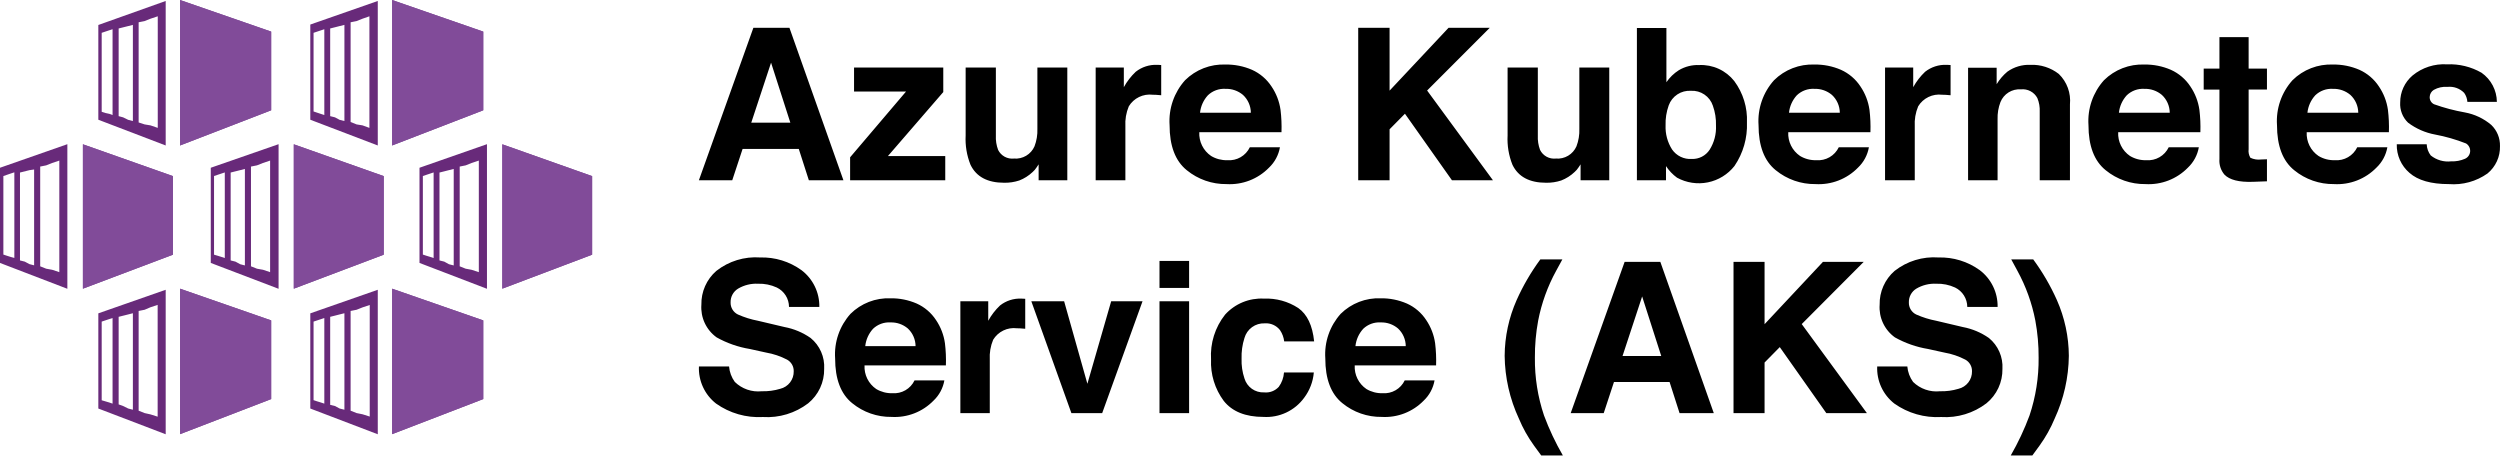
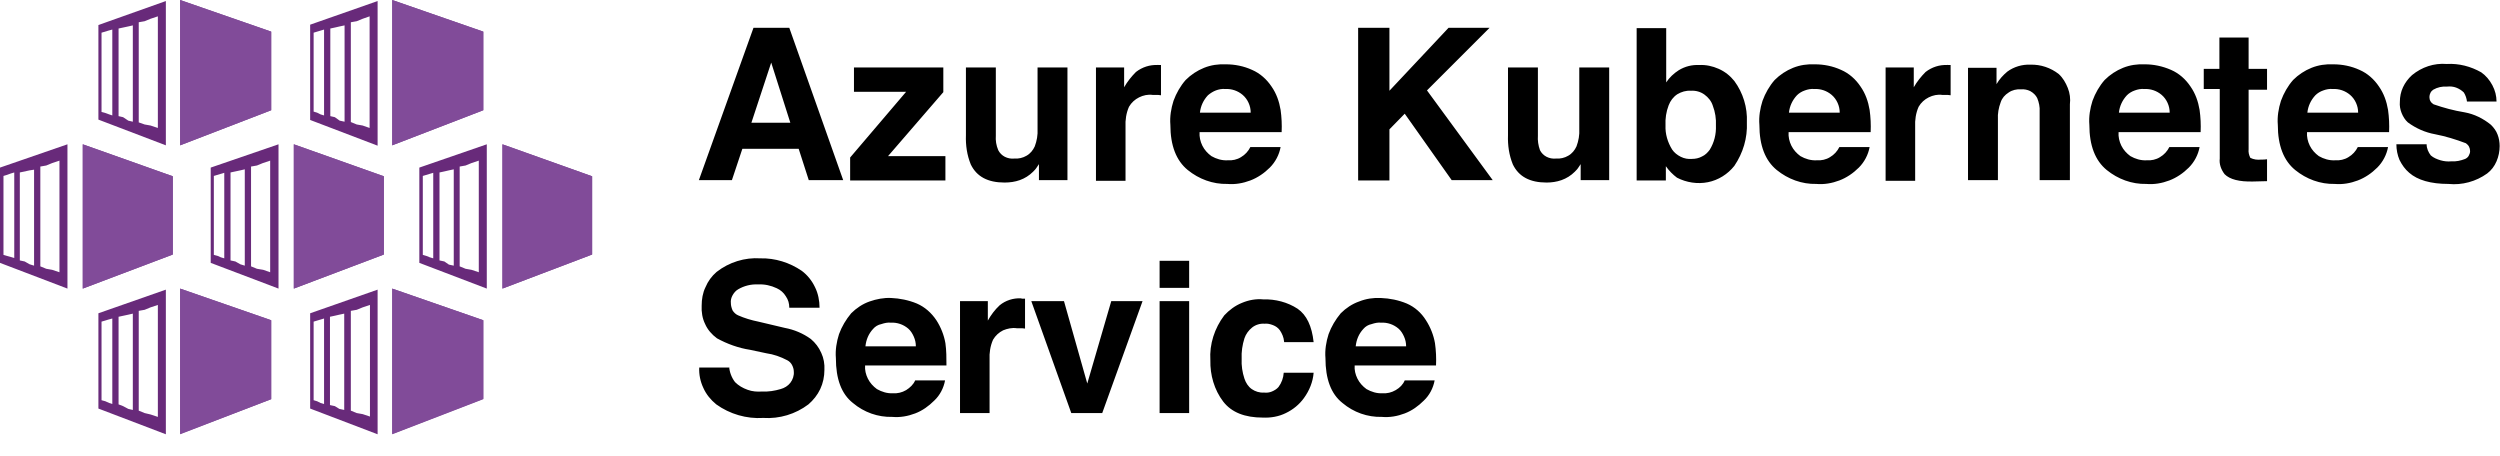
- <svg xmlns="http://www.w3.org/2000/svg" width="719" height="131" viewBox="0 0 719 131" fill="none">
-   <rect width="719" height="131" />
-   <path d="M77.994 31.716L51.777 41.841V0L77.994 9.093V31.716V31.716Z" fill="#814B99" />
-   <path d="M41.591 35.779L39.872 35.216V6.406L41.591 6.062L43.309 5.374L45.371 4.687V36.779L43.278 36.059L41.591 35.779ZM35.404 33.747L34.122 33.403V8.187L35.498 7.843L36.872 7.499L38.216 7.156V34.81L36.872 34.466L35.404 33.747ZM30.31 32.497L29.247 32.153V9.437L30.279 9.093L31.31 8.749L32.373 8.405V33.091L31.466 32.747L30.31 32.497ZM28.279 7.187V34.435L47.653 41.841V0.281L28.279 7.187Z" fill="#682A7A" />
-   <path d="M138.989 31.716L112.773 41.841V0L138.989 9.093V31.716V31.716Z" fill="#814B99" />
-   <path d="M102.555 35.779L100.836 35.091V6.406L102.555 6.062L104.273 5.374L106.242 4.687V36.779L104.273 36.059L102.555 35.779ZM96.337 33.747L94.961 33.403V8.187L96.337 7.843L97.68 7.499L99.055 7.156V34.81L97.68 34.466L96.337 33.747ZM91.212 32.404L90.18 32.06V9.437L91.212 9.093L92.243 8.749L93.275 8.405V33.091L92.243 32.747L91.212 32.404ZM89.243 7.062V34.435L108.648 41.841V0.281L89.243 7.062Z" fill="#682A7A" />
-   <path d="M77.994 114.773L51.777 124.865V83.025L77.994 92.149V114.773V114.773Z" fill="#814B99" />
-   <path d="M41.591 118.803L39.872 118.116V89.431L41.591 89.087L43.278 88.368L45.34 87.681V119.835L43.278 119.179L41.591 118.803ZM35.404 116.773L34.122 116.304V91.118L35.498 90.774L36.872 90.43L38.216 90.087V117.835L36.872 117.491L35.404 116.773ZM30.31 115.429L29.247 115.116V92.493L30.279 92.149L31.31 91.805L32.373 91.462V116.085L31.466 115.772L30.31 115.429ZM28.279 90.118V117.491L47.653 124.897V83.338L28.279 90.118Z" fill="#682A7A" />
-   <path d="M138.989 114.773L112.773 124.865V83.025L138.989 92.149V114.773V114.773Z" fill="#814B99" />
-   <path d="M102.555 118.803L100.836 118.116V89.431L102.555 89.087L104.273 88.4L106.335 87.712V119.804L104.273 119.147L102.555 118.803ZM96.337 116.773L94.961 116.429V91.118L96.337 90.774L97.68 90.43L99.055 90.087V117.835L97.68 117.491L96.337 116.773ZM91.212 115.429L90.18 115.085V92.493L91.212 92.149L92.243 91.805L93.275 91.462V116.085L92.243 115.741L91.212 115.429ZM89.243 90.118V117.491L108.648 124.897V83.338L89.243 90.118Z" fill="#682A7A" />
-   <path d="M110.367 73.245L84.493 83.025V41.497L110.367 50.652V73.245Z" fill="#814B99" />
-   <path d="M73.901 77.276L72.182 76.588V47.904L73.901 47.56L75.62 46.872L77.682 46.185V78.276L75.651 77.589L73.901 77.276ZM67.713 75.244L66.338 74.9V49.621L67.714 49.277L69.088 48.934L70.432 48.59V76.338L69.088 75.994L67.713 75.244ZM62.62 73.557L61.558 73.245V50.621L62.589 50.277L63.62 49.934L64.651 49.59V74.213L63.62 73.869L62.62 73.557ZM60.62 48.246V75.62L80.119 83.057V41.466L60.62 48.246Z" fill="#682A7A" />
-   <path d="M49.746 73.245L23.842 83.025V41.497L49.746 50.652V73.245Z" fill="#814B99" />
-   <path d="M13.28 77.276L11.561 76.588V47.904L13.28 47.56L14.998 46.872L17.061 46.185V78.276L14.998 77.589L13.28 77.276ZM7.124 75.244L5.749 74.9V49.621L7.124 49.277L8.499 48.934L9.812 48.746V76.307L8.467 75.963L7.124 75.244ZM2 73.557L0.969 73.213V50.621L2 50.277L3.093 49.903L4.125 49.559V74.182L3.093 73.901L2 73.557ZM0 48.246V75.62L19.373 83.057V41.466L0 48.246Z" fill="#682A7A" />
-   <path d="M170.299 73.245L144.458 83.025V41.497L170.299 50.652V73.245ZM51.777 0V41.841L77.994 31.716V9.093L51.777 0ZM112.773 0V41.841L138.989 31.716V9.093L112.773 0ZM51.777 83.025V124.866L77.994 114.773V92.149L51.777 83.025ZM112.773 83.025V124.866L138.989 114.773V92.149L112.773 83.025ZM84.493 41.497V83.025L110.367 73.245V50.652L84.493 41.497ZM23.842 41.497V83.025L49.746 73.245V50.652L23.842 41.497Z" fill="#814B99" />
-   <path d="M144.458 41.497V83.025L170.299 73.245V50.652L144.458 41.497Z" fill="#814B99" />
-   <path d="M133.927 77.276L132.209 76.588V47.904L133.928 47.56L135.646 46.872L137.709 46.185V78.276L135.615 77.589L133.927 77.276ZM127.772 75.244L126.396 74.9V49.621L127.772 49.277L129.115 48.934L130.49 48.59V76.338L129.115 75.994L127.772 75.244ZM122.647 73.557L121.615 73.213V50.621L122.647 50.277L123.679 49.934L124.709 49.59V74.213L123.678 73.869L122.647 73.557ZM120.647 48.246V75.62L140.052 83.057V41.466L120.647 48.246Z" fill="#682A7A" />
-   <path d="M216.669 8H227.042L242.57 51.845H232.628L229.73 42.831H213.57L210.594 51.845H201L216.669 8ZM216.062 35.278H227.302L221.758 18.022L216.062 35.278ZM245.624 26.322V19.42H271.287V26.474L255.363 44.887H271.855V51.845H244.491V45.241L260.58 26.322H245.624ZM286.412 19.422V38.965C286.339 40.383 286.561 41.801 287.064 43.13C287.476 43.956 288.131 44.636 288.942 45.078C289.752 45.52 290.679 45.702 291.597 45.601C292.828 45.706 294.061 45.423 295.124 44.793C296.186 44.163 297.025 43.217 297.522 42.087C298.134 40.484 298.416 38.775 298.352 37.06V19.422H306.958V51.845H298.709V47.264C298.502 47.555 298.304 47.852 298.116 48.156C297.806 48.645 297.427 49.087 296.99 49.467C295.879 50.523 294.572 51.351 293.143 51.906C291.74 52.367 290.269 52.588 288.792 52.559C284.002 52.559 280.776 50.834 279.114 47.383C278.044 44.712 277.568 41.84 277.719 38.967V19.422H286.412ZM333.232 18.663C333.341 18.674 333.584 18.689 333.962 18.706V27.393C333.426 27.335 332.95 27.297 332.533 27.276C332.195 27.258 331.857 27.248 331.519 27.246C330.174 27.081 328.809 27.307 327.589 27.898C326.369 28.49 325.346 29.42 324.643 30.578C323.88 32.401 323.544 34.374 323.66 36.346V51.845H315.114V19.422H323.214V25.074C324.116 23.426 325.271 21.93 326.638 20.64C328.396 19.256 330.595 18.549 332.832 18.65C332.99 18.65 333.124 18.652 333.232 18.663ZM360.082 20.08C362.371 21.112 364.317 22.776 365.691 24.875C367.053 26.883 367.937 29.176 368.277 31.578C368.538 33.713 368.631 35.865 368.557 38.015H344.916C344.846 39.35 345.121 40.681 345.716 41.88C346.31 43.078 347.203 44.103 348.31 44.856C349.721 45.7 351.345 46.123 352.99 46.074C354.316 46.179 355.643 45.879 356.796 45.216C357.948 44.552 358.873 43.556 359.448 42.357H368.111C367.72 44.597 366.617 46.652 364.966 48.217C363.389 49.833 361.482 51.092 359.376 51.908C357.269 52.724 355.011 53.078 352.756 52.946C348.594 53.002 344.546 51.589 341.323 48.956C338.023 46.297 336.372 41.969 336.372 35.974C336.215 33.632 336.529 31.282 337.297 29.063C338.065 26.844 339.27 24.802 340.842 23.057C342.366 21.553 344.182 20.378 346.178 19.605C348.174 18.831 350.309 18.475 352.448 18.559C355.071 18.519 357.675 19.037 360.082 20.08ZM347.389 27.402C346.118 28.791 345.326 30.55 345.128 32.422H359.747C359.738 31.459 359.533 30.508 359.145 29.627C358.756 28.746 358.191 27.953 357.486 27.298C356.082 26.114 354.289 25.492 352.453 25.55C351.526 25.493 350.598 25.628 349.727 25.947C348.856 26.265 348.06 26.761 347.389 27.402ZM390.621 8H399.643V26.067L416.6 8H428.449L410.439 26.032L429.373 51.845H417.581L404.061 32.707L399.643 37.182V51.845H390.621V8ZM442.279 19.422V38.965C442.205 40.383 442.426 41.801 442.928 43.13C443.34 43.956 443.995 44.636 444.807 45.078C445.618 45.52 446.545 45.703 447.463 45.601C448.694 45.706 449.927 45.423 450.99 44.793C452.052 44.163 452.891 43.217 453.389 42.087C454.001 40.484 454.283 38.775 454.218 37.06V19.422H462.822V51.845H454.575V47.264C454.368 47.555 454.17 47.852 453.982 48.156C453.672 48.645 453.292 49.087 452.854 49.467C451.743 50.523 450.436 51.351 449.007 51.906C447.605 52.367 446.135 52.588 444.659 52.559C439.868 52.559 436.641 50.834 434.978 47.383C433.908 44.712 433.432 41.84 433.583 38.967V19.422H442.279ZM498.781 23.319C501.323 26.751 502.608 30.951 502.422 35.217C502.595 39.668 501.337 44.056 498.831 47.74C496.922 50.164 494.213 51.832 491.188 52.447C488.163 53.062 485.017 52.585 482.311 51.101C481.062 50.189 479.988 49.06 479.139 47.769V51.845H470.773V8.058H479.258V23.646C480.202 22.267 481.415 21.093 482.825 20.195C484.597 19.141 486.637 18.625 488.698 18.708C490.624 18.621 492.544 18.993 494.297 19.795C496.051 20.596 497.588 21.803 498.781 23.317V23.319ZM491.687 43.071C492.995 40.993 493.635 38.563 493.519 36.111C493.578 34.167 493.273 32.23 492.62 30.398C492.186 29.091 491.334 27.963 490.194 27.189C489.055 26.415 487.692 26.037 486.316 26.114C484.938 26.027 483.57 26.389 482.416 27.146C481.263 27.903 480.387 29.014 479.92 30.312C479.26 32.161 478.954 34.118 479.019 36.08C478.925 38.517 479.574 40.924 480.882 42.983C481.511 43.889 482.364 44.618 483.358 45.097C484.353 45.576 485.454 45.79 486.556 45.717C487.567 45.754 488.57 45.53 489.47 45.066C490.369 44.603 491.131 43.916 491.687 43.071ZM529.465 20.08C531.753 21.112 533.699 22.776 535.074 24.875C536.435 26.883 537.32 29.176 537.66 31.578C537.919 33.713 538.012 35.865 537.937 38.015H514.301C514.23 39.35 514.506 40.681 515.1 41.88C515.695 43.078 516.588 44.103 517.694 44.856C519.105 45.7 520.728 46.123 522.372 46.074C523.699 46.179 525.026 45.88 526.179 45.217C527.332 44.553 528.257 43.556 528.832 42.357H537.495C537.104 44.597 536.002 46.652 534.35 48.217C532.773 49.833 530.867 51.092 528.76 51.908C526.654 52.724 524.396 53.078 522.14 52.946C517.978 53.002 513.93 51.589 510.708 48.956C507.407 46.297 505.757 41.969 505.757 35.974C505.599 33.632 505.914 31.282 506.681 29.063C507.449 26.844 508.655 24.802 510.227 23.057C511.75 21.553 513.566 20.378 515.563 19.605C517.559 18.831 519.693 18.475 521.833 18.559C524.456 18.519 527.058 19.037 529.465 20.08ZM516.769 27.402C515.499 28.791 514.707 30.55 514.511 32.422H529.129C529.121 31.459 528.916 30.508 528.527 29.627C528.138 28.746 527.574 27.953 526.868 27.298C525.464 26.114 523.671 25.492 521.835 25.55C520.908 25.492 519.98 25.627 519.108 25.946C518.236 26.265 517.44 26.761 516.769 27.402ZM560.258 18.663C560.367 18.674 560.609 18.689 560.986 18.706V27.393C560.452 27.335 559.975 27.297 559.557 27.276C559.22 27.258 558.883 27.248 558.545 27.246C557.2 27.08 555.834 27.307 554.614 27.898C553.394 28.489 552.371 29.42 551.667 30.578C550.905 32.401 550.569 34.374 550.686 36.346V51.845H542.14V19.422H550.24V25.074C551.142 23.426 552.296 21.93 553.662 20.64C555.42 19.256 557.619 18.549 559.856 18.65C560.014 18.65 560.148 18.652 560.258 18.663ZM592.126 21.281C593.28 22.404 594.165 23.772 594.717 25.283C595.269 26.794 595.474 28.41 595.317 30.011V51.845H586.621V32.123C586.689 30.78 586.457 29.44 585.941 28.198C585.493 27.357 584.804 26.67 583.961 26.224C583.118 25.778 582.162 25.595 581.214 25.697C579.971 25.603 578.731 25.908 577.673 26.566C576.616 27.224 575.795 28.202 575.332 29.358C574.729 30.932 574.448 32.611 574.504 34.295V51.845H566.019V19.48H574.236V24.212C575.057 22.85 576.099 21.633 577.32 20.612C579.246 19.245 581.571 18.554 583.932 18.648C586.891 18.522 589.797 19.456 592.129 21.281H592.126ZM624.352 20.08C626.64 21.112 628.586 22.776 629.961 24.875C631.322 26.883 632.207 29.176 632.547 31.578C632.808 33.713 632.902 35.865 632.828 38.015H609.19C609.12 39.35 609.395 40.681 609.99 41.88C610.584 43.078 611.477 44.103 612.584 44.856C613.995 45.7 615.618 46.123 617.261 46.074C618.588 46.179 619.915 45.88 621.068 45.217C622.222 44.553 623.147 43.556 623.722 42.357H632.384C631.994 44.597 630.891 46.652 629.24 48.217C627.663 49.833 625.756 51.092 623.65 51.908C621.543 52.724 619.285 53.078 617.03 52.946C612.868 53.002 608.819 51.589 605.597 48.956C602.295 46.297 600.645 41.969 600.646 35.974C600.489 33.632 600.803 31.282 601.571 29.063C602.339 26.844 603.544 24.802 605.116 23.057C606.64 21.553 608.456 20.378 610.452 19.605C612.448 18.831 614.582 18.475 616.722 18.559C619.345 18.519 621.947 19.037 624.354 20.08H624.352ZM611.661 27.402C610.389 28.79 609.596 30.55 609.398 32.422H624.018C624.01 31.459 623.805 30.508 623.416 29.627C623.028 28.746 622.463 27.953 621.757 27.298C620.353 26.114 618.56 25.492 616.724 25.55C615.798 25.492 614.869 25.627 613.998 25.946C613.126 26.265 612.332 26.761 611.661 27.402ZM633.783 25.76V19.721H638.31V10.677H646.706V19.721H651.977V25.757H646.706V42.894C646.59 43.755 646.769 44.629 647.213 45.376C648.177 45.832 649.252 46.003 650.31 45.867C650.866 45.867 651.422 45.847 651.977 45.806V52.144L647.956 52.291C643.948 52.431 641.209 51.737 639.739 50.209C638.689 48.958 638.176 47.344 638.31 45.717V25.76H633.783ZM678.572 20.08C680.86 21.112 682.806 22.776 684.181 24.875C685.542 26.883 686.427 29.176 686.767 31.578C687.027 33.713 687.121 35.865 687.046 38.015H663.408C663.337 39.351 663.613 40.682 664.207 41.88C664.802 43.079 665.696 44.104 666.804 44.856C668.215 45.7 669.838 46.123 671.481 46.074C672.808 46.178 674.134 45.879 675.287 45.215C676.439 44.552 677.364 43.555 677.939 42.357H686.602C686.211 44.597 685.108 46.652 683.455 48.217C681.879 49.833 679.972 51.091 677.866 51.907C675.76 52.724 673.503 53.078 671.248 52.946C667.085 53.002 663.037 51.589 659.815 48.956C656.514 46.297 654.864 41.969 654.864 35.974C654.706 33.632 655.021 31.282 655.789 29.063C656.556 26.844 657.762 24.802 659.334 23.057C660.857 21.553 662.673 20.378 664.67 19.605C666.666 18.831 668.8 18.475 670.94 18.559C673.563 18.519 676.165 19.038 678.572 20.08ZM665.877 27.402C664.606 28.791 663.813 30.55 663.616 32.422H678.236C678.228 31.459 678.023 30.508 677.635 29.627C677.246 28.746 676.681 27.953 675.975 27.298C674.571 26.115 672.778 25.492 670.942 25.55C670.016 25.493 669.087 25.628 668.216 25.946C667.344 26.265 666.547 26.761 665.877 27.402ZM697.918 41.494C697.965 42.659 698.372 43.781 699.083 44.705C699.899 45.362 700.838 45.85 701.845 46.142C702.852 46.434 703.906 46.522 704.948 46.403C706.318 46.463 707.684 46.208 708.941 45.659C709.357 45.474 709.714 45.18 709.974 44.807C710.234 44.434 710.387 43.998 710.416 43.544C710.446 43.091 710.351 42.638 710.142 42.235C709.933 41.832 709.617 41.493 709.229 41.256C706.358 40.124 703.386 39.268 700.352 38.698C697.523 38.181 694.854 37.009 692.558 35.278C691.778 34.529 691.172 33.619 690.781 32.612C690.39 31.605 690.224 30.524 690.295 29.447C690.288 27.981 690.601 26.531 691.211 25.198C691.822 23.865 692.715 22.68 693.829 21.726C696.617 19.428 700.175 18.275 703.783 18.503C707.252 18.352 710.693 19.193 713.701 20.926C715.047 21.873 716.147 23.127 716.913 24.582C717.678 26.038 718.085 27.655 718.102 29.299H709.617C709.557 28.367 709.238 27.47 708.694 26.709C708.079 26.081 707.33 25.599 706.502 25.3C705.674 25.002 704.79 24.894 703.915 24.985C702.539 24.87 701.161 25.171 699.958 25.848C699.61 26.062 699.321 26.359 699.116 26.711C698.91 27.064 698.795 27.462 698.78 27.869C698.757 28.306 698.864 28.74 699.087 29.116C699.311 29.493 699.641 29.794 700.036 29.983C702.917 31.014 705.88 31.8 708.894 32.333C711.7 32.845 714.321 34.086 716.495 35.931C717.313 36.718 717.958 37.667 718.388 38.717C718.819 39.766 719.026 40.894 718.996 42.028C719.037 43.527 718.733 45.015 718.11 46.379C717.487 47.742 716.561 48.946 715.401 49.898C712.168 52.182 708.235 53.261 704.287 52.946C699.176 52.946 695.403 51.87 692.967 49.718C691.785 48.704 690.844 47.441 690.212 46.019C689.58 44.596 689.272 43.052 689.311 41.496L697.918 41.494Z" fill="black" />
-   <path d="M209.676 105.386C209.81 106.995 210.382 108.536 211.331 109.842C212.344 110.83 213.562 111.583 214.899 112.046C216.235 112.51 217.657 112.674 219.064 112.525C220.866 112.58 222.666 112.342 224.391 111.819C225.518 111.55 226.518 110.902 227.225 109.984C227.931 109.065 228.302 107.932 228.274 106.773C228.29 106.096 228.122 105.428 227.787 104.84C227.451 104.252 226.962 103.767 226.372 103.437C224.479 102.45 222.443 101.764 220.339 101.402L215.638 100.367C212.292 99.817 209.068 98.689 206.108 97.034C204.631 95.974 203.451 94.552 202.682 92.903C201.913 91.255 201.581 89.436 201.717 87.622C201.678 85.787 202.043 83.965 202.785 82.287C203.528 80.609 204.631 79.116 206.016 77.913C209.596 75.099 214.095 73.721 218.635 74.047C222.881 73.926 227.048 75.206 230.495 77.69C232.126 78.922 233.442 80.523 234.336 82.361C235.231 84.2 235.678 86.225 235.641 88.27H226.919C226.915 87.105 226.584 85.965 225.964 84.979C225.344 83.993 224.461 83.201 223.414 82.693C221.72 81.913 219.868 81.539 218.005 81.601C215.994 81.501 213.998 81.994 212.263 83.017C211.59 83.429 211.037 84.011 210.66 84.706C210.284 85.4 210.097 86.181 210.119 86.971C210.096 87.694 210.284 88.409 210.659 89.027C211.035 89.645 211.581 90.14 212.233 90.453C214.082 91.273 216.018 91.878 218.005 92.256L225.629 94.055C228.328 94.561 230.89 95.636 233.143 97.21C234.447 98.277 235.479 99.638 236.154 101.182C236.83 102.727 237.129 104.409 237.028 106.092C237.06 107.984 236.663 109.859 235.866 111.575C235.068 113.291 233.892 114.802 232.425 115.996C228.704 118.833 224.087 120.231 219.42 119.935C214.613 120.208 209.855 118.84 205.926 116.054C204.318 114.795 203.033 113.171 202.179 111.316C201.324 109.46 200.924 107.427 201.012 105.386H209.676ZM263.651 87.3C265.917 88.324 267.843 89.974 269.204 92.056C270.552 94.049 271.427 96.323 271.764 98.706C272.021 100.824 272.113 102.959 272.038 105.092H248.639C248.569 106.417 248.842 107.738 249.431 108.927C250.02 110.116 250.905 111.133 252.001 111.879C253.398 112.716 255.005 113.135 256.632 113.088C257.945 113.19 259.258 112.893 260.399 112.235C261.54 111.577 262.455 110.589 263.025 109.4H271.601C271.214 111.622 270.121 113.661 268.486 115.213C266.925 116.816 265.038 118.065 262.953 118.874C260.867 119.684 258.633 120.035 256.4 119.905C252.28 119.96 248.272 118.558 245.083 115.947C241.815 113.308 240.182 109.015 240.182 103.068C240.025 100.744 240.337 98.412 241.097 96.211C241.858 94.01 243.052 91.984 244.609 90.253C246.116 88.762 247.914 87.596 249.89 86.828C251.866 86.061 253.978 85.708 256.096 85.791C258.693 85.751 261.268 86.266 263.651 87.3ZM251.083 94.563C249.825 95.941 249.041 97.686 248.847 99.543H263.319C263.311 98.588 263.108 97.645 262.723 96.771C262.338 95.897 261.779 95.111 261.081 94.46C259.69 93.286 257.916 92.669 256.098 92.726C255.181 92.669 254.262 92.803 253.399 93.12C252.536 93.436 251.747 93.927 251.083 94.563ZM294.136 85.894C294.243 85.904 294.483 85.919 294.856 85.937V94.555C294.327 94.498 293.856 94.459 293.441 94.439C293.108 94.421 292.774 94.41 292.44 94.409C291.107 94.245 289.756 94.469 288.548 95.055C287.34 95.642 286.327 96.565 285.631 97.714C284.876 99.523 284.543 101.48 284.66 103.437V118.812H276.2V86.647H284.218V92.254C285.111 90.62 286.254 89.135 287.605 87.856C289.346 86.482 291.523 85.781 293.737 85.881C293.87 85.879 294.003 85.883 294.136 85.894ZM319.573 86.647H328.591L316.988 118.812H308.133L296.61 86.647H306.043L312.732 110.374L319.573 86.647ZM341.986 82.811H333.47V75.05H341.986V82.811ZM333.47 86.647H341.986V118.812H333.47V86.647ZM369.338 98.187C369.196 97.024 368.781 95.911 368.129 94.939C367.613 94.276 366.94 93.751 366.172 93.411C365.403 93.072 364.563 92.928 363.726 92.992C362.423 92.937 361.139 93.324 360.083 94.09C359.027 94.855 358.259 95.956 357.905 97.212C357.289 99.132 357.009 101.143 357.077 103.158C357.011 105.086 357.291 107.011 357.905 108.84C358.264 110.048 359.019 111.101 360.048 111.829C361.076 112.556 362.32 112.916 363.578 112.851C364.353 112.931 365.135 112.829 365.864 112.552C366.592 112.276 367.246 111.833 367.773 111.259C368.655 110.051 369.177 108.619 369.28 107.127H377.856C377.632 109.759 376.671 112.275 375.084 114.386C373.751 116.216 371.979 117.68 369.932 118.644C367.886 119.609 365.63 120.042 363.372 119.905C358.198 119.905 354.392 118.37 351.953 115.301C349.396 111.863 348.104 107.646 348.296 103.364C348.01 98.718 349.449 94.13 352.337 90.483C353.739 88.936 355.467 87.72 357.396 86.924C359.325 86.128 361.406 85.771 363.49 85.879C366.991 85.729 370.452 86.678 373.388 88.594C375.955 90.406 377.475 93.603 377.946 98.187H369.338ZM404.63 87.3C406.894 88.324 408.82 89.974 410.18 92.056C411.528 94.049 412.403 96.323 412.74 98.706C412.999 100.824 413.092 102.959 413.019 105.092H389.616C389.546 106.417 389.818 107.738 390.407 108.927C390.996 110.116 391.881 111.133 392.977 111.879C394.374 112.716 395.981 113.135 397.608 113.088C398.921 113.19 400.234 112.893 401.375 112.235C402.516 111.577 403.432 110.589 404.001 109.4H412.577C412.19 111.622 411.098 113.661 409.462 115.213C407.901 116.816 406.013 118.065 403.928 118.875C401.842 119.684 399.608 120.035 397.375 119.905C393.255 119.959 389.248 118.558 386.059 115.947C382.79 113.308 381.156 109.015 381.158 103.068C381.002 100.744 381.313 98.412 382.073 96.211C382.833 94.01 384.026 91.984 385.583 90.253C387.091 88.761 388.889 87.596 390.865 86.828C392.841 86.06 394.954 85.707 397.072 85.791C399.669 85.751 402.244 86.266 404.627 87.3H404.63ZM392.062 94.563C390.804 95.941 390.02 97.686 389.826 99.543H404.297C404.289 98.588 404.087 97.645 403.702 96.771C403.317 95.897 402.758 95.111 402.059 94.46C400.669 93.286 398.894 92.669 397.077 92.726C396.159 92.669 395.239 92.803 394.376 93.119C393.513 93.435 392.724 93.927 392.06 94.563H392.062ZM436.188 86.291C438.034 82.163 440.317 78.247 442.997 74.607H449.335L447.534 77.913C445.088 82.378 443.349 87.197 442.378 92.196C441.726 95.718 441.41 99.294 441.434 102.877C441.374 108.523 442.261 114.139 444.059 119.49C445.541 123.472 447.356 127.322 449.483 131H443.263L441.169 128.139C439.432 125.737 437.979 123.141 436.838 120.405C434.208 114.745 432.81 108.589 432.739 102.346C432.769 96.814 433.943 91.347 436.188 86.291ZM467.241 75.316H477.513L492.885 118.812H483.04L480.173 109.87H464.175L461.229 118.812H451.732L467.241 75.316ZM466.643 102.377H477.77L472.281 85.258L466.643 102.377ZM498.56 75.316H507.489V93.239L524.276 75.316H536.003L518.176 93.205L536.919 118.812H525.247L511.863 99.826L507.489 104.265V118.812H498.56V75.316ZM548.545 105.386C548.68 106.995 549.253 108.536 550.203 109.842C551.216 110.83 552.434 111.583 553.771 112.046C555.107 112.51 556.529 112.674 557.936 112.525C559.737 112.58 561.536 112.341 563.261 111.819C564.388 111.55 565.389 110.903 566.096 109.984C566.803 109.066 567.174 107.932 567.146 106.773C567.162 106.096 566.993 105.427 566.658 104.84C566.322 104.252 565.833 103.767 565.242 103.437C563.349 102.451 561.315 101.764 559.211 101.402L554.508 100.367C551.163 99.817 547.939 98.689 544.98 97.034C543.503 95.974 542.322 94.552 541.553 92.903C540.784 91.255 540.451 89.436 540.587 87.622C540.548 85.787 540.912 83.965 541.655 82.287C542.398 80.609 543.501 79.116 544.886 77.913C548.467 75.099 552.966 73.721 557.507 74.047C561.752 73.926 565.92 75.206 569.367 77.69C570.998 78.922 572.314 80.523 573.208 82.361C574.103 84.2 574.55 86.225 574.513 88.27H565.789C565.784 87.105 565.453 85.965 564.834 84.979C564.214 83.993 563.331 83.201 562.284 82.693C560.591 81.913 558.739 81.539 556.877 81.601C554.865 81.501 552.868 81.993 551.133 83.017C550.46 83.429 549.907 84.011 549.53 84.706C549.154 85.4 548.967 86.181 548.989 86.971C548.966 87.694 549.154 88.409 549.529 89.027C549.904 89.645 550.451 90.14 551.103 90.453C552.952 91.274 554.889 91.879 556.877 92.256L564.5 94.055C567.2 94.561 569.76 95.637 572.013 97.21C573.317 98.276 574.35 99.638 575.025 101.182C575.701 102.726 576.001 104.409 575.9 106.092C575.932 107.984 575.534 109.859 574.737 111.575C573.939 113.291 572.762 114.803 571.295 115.996C567.575 118.832 562.958 120.231 558.292 119.935C553.484 120.209 548.725 118.841 544.796 116.054C543.188 114.795 541.903 113.171 541.049 111.316C540.194 109.46 539.794 107.427 539.882 105.386H548.545ZM591.559 86.291C593.799 91.348 594.971 96.814 595 102.346C594.929 108.588 593.535 114.743 590.912 120.405C589.772 123.141 588.32 125.736 586.585 128.139L584.497 131H578.288C580.406 127.322 582.213 123.472 583.691 119.493C585.481 114.139 586.365 108.524 586.306 102.879C586.329 99.296 586.014 95.719 585.363 92.196C584.397 87.198 582.664 82.379 580.224 77.913L578.434 74.607H584.758C587.435 78.249 589.715 82.164 591.559 86.291Z" fill="black" />
+ <svg xmlns="http://www.w3.org/2000/svg" version="1.1" id="Layer_1" x="0px" y="0px" viewBox="0 0 719 131" style="enable-background:new 0 0 719 131;" xml:space="preserve">
+   <style type="text/css">
+ 	.st0{fill:#814B99;}
+ 	.st1{fill:#682A7A;}
+ </style>
+   <path class="st0" d="M78,31.7L51.8,41.8V0L78,9.1V31.7L78,31.7z" />
+   <path class="st1" d="M41.6,35.8l-1.7-0.6V6.4l1.7-0.3l1.7-0.7l2.1-0.7v32.1l-2.1-0.7L41.6,35.8z M35.4,33.7l-1.3-0.3V8.2l1.4-0.3  l1.4-0.3l1.3-0.3v27.7l-1.3-0.3L35.4,33.7z M30.3,32.5l-1.1-0.3V9.4l1-0.3l1-0.3l1.1-0.3v24.7l-0.9-0.3L30.3,32.5z M28.3,7.2v27.2  l19.4,7.4V0.3L28.3,7.2z" />
+   <path class="st0" d="M139,31.7l-26.2,10.1V0L139,9.1V31.7L139,31.7z" />
+   <path class="st1" d="M102.6,35.8l-1.7-0.7V6.4l1.7-0.3l1.7-0.7l2-0.7v32.1l-2-0.7L102.6,35.8z M96.3,33.7L95,33.4V8.2l1.4-0.3  l1.3-0.3l1.4-0.3v27.7l-1.4-0.3L96.3,33.7z M91.2,32.4l-1-0.3V9.4l1-0.3l1-0.3l1-0.3v24.7l-1-0.3L91.2,32.4z M89.2,7.1v27.4  l19.4,7.4V0.3L89.2,7.1z" />
+   <path class="st0" d="M78,114.8l-26.2,10.1V83L78,92.1V114.8L78,114.8z" />
+   <path class="st1" d="M41.6,118.8l-1.7-0.7V89.4l1.7-0.3l1.7-0.7l2.1-0.7v32.2l-2.1-0.7L41.6,118.8z M35.4,116.8l-1.3-0.5V91.1  l1.4-0.3l1.4-0.3l1.3-0.3v27.7l-1.3-0.3L35.4,116.8z M30.3,115.4l-1.1-0.3V92.5l1-0.3l1-0.3l1.1-0.3v24.6l-0.9-0.3L30.3,115.4z   M28.3,90.1v27.4l19.4,7.4V83.3L28.3,90.1z" />
+   <path class="st0" d="M139,114.8l-26.2,10.1V83l26.2,9.1V114.8L139,114.8z" />
+   <path class="st1" d="M102.6,118.8l-1.7-0.7V89.4l1.7-0.3l1.7-0.7l2.1-0.7v32.1l-2.1-0.7L102.6,118.8z M96.3,116.8l-1.4-0.3V91.1  l1.4-0.3l1.3-0.3l1.4-0.3v27.7l-1.4-0.3L96.3,116.8z M91.2,115.4l-1-0.3V92.5l1-0.3l1-0.3l1-0.3v24.6l-1-0.3L91.2,115.4z M89.2,90.1  v27.4l19.4,7.4V83.3L89.2,90.1z" />
+   <path class="st0" d="M110.4,73.2L84.5,83V41.5l25.9,9.2V73.2z" />
+   <path class="st1" d="M73.9,77.3l-1.7-0.7V47.9l1.7-0.3l1.7-0.7l2.1-0.7v32.1l-2-0.7L73.9,77.3z M67.7,75.2l-1.4-0.3V49.6l1.4-0.3  l1.4-0.3l1.3-0.3v27.7L69.1,76L67.7,75.2z M62.6,73.6l-1.1-0.3V50.6l1-0.3l1-0.3l1-0.3v24.6l-1-0.3L62.6,73.6z M60.6,48.2v27.4  l19.5,7.4V41.5L60.6,48.2z" />
+   <path class="st0" d="M49.7,73.2L23.8,83V41.5l25.9,9.2V73.2z" />
+   <path class="st1" d="M13.3,77.3l-1.7-0.7V47.9l1.7-0.3l1.7-0.7l2.1-0.7v32.1L15,77.6L13.3,77.3z M7.1,75.2l-1.4-0.3V49.6l1.4-0.3  l1.4-0.3l1.3-0.2v27.6L8.5,76L7.1,75.2z M2,73.6l-1-0.3V50.6l1-0.3l1.1-0.4l1-0.3v24.6l-1-0.3L2,73.6z M0,48.2v27.4l19.4,7.4V41.5  L0,48.2z" />
+   <path class="st0" d="M170.3,73.2L144.5,83V41.5l25.8,9.2V73.2z M51.8,0v41.8L78,31.7V9.1L51.8,0z M112.8,0v41.8L139,31.7V9.1  L112.8,0z M51.8,83v41.8L78,114.8V92.1L51.8,83z M112.8,83v41.8l26.2-10.1V92.1L112.8,83z M84.5,41.5V83l25.9-9.8V50.7L84.5,41.5z   M23.8,41.5V83l25.9-9.8V50.7L23.8,41.5z" />
+   <path class="st0" d="M144.5,41.5V83l25.8-9.8V50.7L144.5,41.5z" />
+   <path class="st1" d="M133.9,77.3l-1.7-0.7V47.9l1.7-0.3l1.7-0.7l2.1-0.7v32.1l-2.1-0.7L133.9,77.3z M127.8,75.2l-1.4-0.3V49.6  l1.4-0.3l1.3-0.3l1.4-0.3v27.7l-1.4-0.3L127.8,75.2z M122.6,73.6l-1-0.3V50.6l1-0.3l1-0.3l1-0.3v24.6l-1-0.3L122.6,73.6z   M120.6,48.2v27.4l19.4,7.4V41.5L120.6,48.2z" />
+   <path d="M216.7,8H227l15.5,43.8h-9.9l-2.9-9h-16.2l-3,9H201L216.7,8z M216.1,35.3h11.2L221.8,18L216.1,35.3z M245.6,26.3v-6.9h25.7  v7.1l-15.9,18.4h16.5v7h-27.4v-6.6l16.1-18.9H245.6z M286.4,19.4V39c-0.1,1.4,0.1,2.8,0.7,4.2c0.4,0.8,1.1,1.5,1.9,1.9  c0.8,0.4,1.7,0.6,2.7,0.5c1.2,0.1,2.5-0.2,3.5-0.8c1.1-0.6,1.9-1.6,2.4-2.7c0.6-1.6,0.9-3.3,0.8-5V19.4h8.6v32.4h-8.2v-4.6  c-0.2,0.3-0.4,0.6-0.6,0.9c-0.3,0.5-0.7,0.9-1.1,1.3c-1.1,1.1-2.4,1.9-3.8,2.4c-1.4,0.5-2.9,0.7-4.4,0.7c-4.8,0-8-1.7-9.7-5.2  c-1.1-2.7-1.5-5.5-1.4-8.4V19.4H286.4z M333.2,18.7c0.1,0,0.4,0,0.7,0v8.7c-0.5-0.1-1-0.1-1.4-0.1c-0.3,0-0.7,0-1,0  c-1.3-0.2-2.7,0.1-3.9,0.7c-1.2,0.6-2.2,1.5-2.9,2.7c-0.8,1.8-1.1,3.8-1,5.8v15.5h-8.5V19.4h8.1v5.7c0.9-1.6,2.1-3.1,3.4-4.4  c1.8-1.4,4-2.1,6.2-2C333,18.6,333.1,18.7,333.2,18.7z M360.1,20.1c2.3,1,4.2,2.7,5.6,4.8c1.4,2,2.2,4.3,2.6,6.7  c0.3,2.1,0.4,4.3,0.3,6.4h-23.6c-0.1,1.3,0.2,2.7,0.8,3.9c0.6,1.2,1.5,2.2,2.6,3c1.4,0.8,3,1.3,4.7,1.2c1.3,0.1,2.7-0.2,3.8-0.9  c1.2-0.7,2.1-1.7,2.7-2.9h8.7c-0.4,2.2-1.5,4.3-3.1,5.9c-1.6,1.6-3.5,2.9-5.6,3.7c-2.1,0.8-4.4,1.2-6.6,1c-4.2,0.1-8.2-1.4-11.4-4  c-3.3-2.7-5-7-5-13c-0.2-2.3,0.2-4.7,0.9-6.9c0.8-2.2,2-4.3,3.5-6c1.5-1.5,3.3-2.7,5.3-3.5c2-0.8,4.1-1.1,6.3-1  C355.1,18.5,357.7,19,360.1,20.1z M347.4,27.4c-1.3,1.4-2.1,3.1-2.3,5h14.6c0-1-0.2-1.9-0.6-2.8c-0.4-0.9-1-1.7-1.7-2.3  c-1.4-1.2-3.2-1.8-5-1.7c-0.9-0.1-1.9,0.1-2.7,0.4C348.9,26.3,348.1,26.8,347.4,27.4z M390.6,8h9v18.1l17-18.1h11.8l-18,18  l18.9,25.8h-11.8l-13.5-19.1l-4.4,4.5v14.7h-9V8z M442.3,19.4V39c-0.1,1.4,0.1,2.8,0.6,4.2c0.4,0.8,1.1,1.5,1.9,1.9  c0.8,0.4,1.7,0.6,2.7,0.5c1.2,0.1,2.5-0.2,3.5-0.8c1.1-0.6,1.9-1.6,2.4-2.7c0.6-1.6,0.9-3.3,0.8-5V19.4h8.6v32.4h-8.2v-4.6  c-0.2,0.3-0.4,0.6-0.6,0.9c-0.3,0.5-0.7,0.9-1.1,1.3c-1.1,1.1-2.4,1.9-3.8,2.4c-1.4,0.5-2.9,0.7-4.3,0.7c-4.8,0-8-1.7-9.7-5.2  c-1.1-2.7-1.5-5.5-1.4-8.4V19.4H442.3z M498.8,23.3c2.5,3.4,3.8,7.6,3.6,11.9c0.2,4.5-1.1,8.8-3.6,12.5c-1.9,2.4-4.6,4.1-7.6,4.7  c-3,0.6-6.2,0.1-8.9-1.3c-1.2-0.9-2.3-2-3.2-3.3v4.1h-8.4V8.1h8.5v15.6c0.9-1.4,2.2-2.6,3.6-3.5c1.8-1.1,3.8-1.6,5.9-1.5  c1.9-0.1,3.8,0.3,5.6,1.1C496.1,20.6,497.6,21.8,498.8,23.3L498.8,23.3z M491.7,43.1c1.3-2.1,1.9-4.5,1.8-7c0.1-1.9-0.2-3.9-0.9-5.7  c-0.4-1.3-1.3-2.4-2.4-3.2c-1.1-0.8-2.5-1.2-3.9-1.1c-1.4-0.1-2.7,0.3-3.9,1c-1.2,0.8-2,1.9-2.5,3.2c-0.7,1.8-1,3.8-0.9,5.8  c-0.1,2.4,0.6,4.8,1.9,6.9c0.6,0.9,1.5,1.6,2.5,2.1c1,0.5,2.1,0.7,3.2,0.6c1,0,2-0.2,2.9-0.7C490.4,44.6,491.1,43.9,491.7,43.1z   M529.5,20.1c2.3,1,4.2,2.7,5.6,4.8c1.4,2,2.2,4.3,2.6,6.7c0.3,2.1,0.4,4.3,0.3,6.4h-23.6c-0.1,1.3,0.2,2.7,0.8,3.9  c0.6,1.2,1.5,2.2,2.6,3c1.4,0.8,3,1.3,4.7,1.2c1.3,0.1,2.7-0.2,3.8-0.9c1.2-0.7,2.1-1.7,2.7-2.9h8.7c-0.4,2.2-1.5,4.3-3.1,5.9  c-1.6,1.6-3.5,2.9-5.6,3.7c-2.1,0.8-4.4,1.2-6.6,1c-4.2,0.1-8.2-1.4-11.4-4c-3.3-2.7-5-7-5-13c-0.2-2.3,0.2-4.7,0.9-6.9  c0.8-2.2,2-4.3,3.5-6c1.5-1.5,3.3-2.7,5.3-3.5c2-0.8,4.1-1.1,6.3-1C524.5,18.5,527.1,19,529.5,20.1z M516.8,27.4  c-1.3,1.4-2.1,3.1-2.3,5h14.6c0-1-0.2-1.9-0.6-2.8c-0.4-0.9-1-1.7-1.7-2.3c-1.4-1.2-3.2-1.8-5-1.7c-0.9-0.1-1.9,0.1-2.7,0.4  C518.2,26.3,517.4,26.8,516.8,27.4z M560.3,18.7c0.1,0,0.4,0,0.7,0v8.7c-0.5-0.1-1-0.1-1.4-0.1c-0.3,0-0.7,0-1,0  c-1.3-0.2-2.7,0.1-3.9,0.7c-1.2,0.6-2.2,1.5-2.9,2.7c-0.8,1.8-1.1,3.8-1,5.8v15.5h-8.5V19.4h8.1v5.7c0.9-1.6,2.1-3.1,3.4-4.4  c1.8-1.4,4-2.1,6.2-2C560,18.6,560.1,18.7,560.3,18.7z M592.1,21.3c1.2,1.1,2,2.5,2.6,4c0.6,1.5,0.8,3.1,0.6,4.7v21.8h-8.7V32.1  c0.1-1.3-0.2-2.7-0.7-3.9c-0.4-0.8-1.1-1.5-2-2c-0.8-0.4-1.8-0.6-2.7-0.5c-1.2-0.1-2.5,0.2-3.5,0.9c-1.1,0.7-1.9,1.6-2.3,2.8  c-0.6,1.6-0.9,3.3-0.8,4.9v17.5H566V19.5h8.2v4.7c0.8-1.4,1.9-2.6,3.1-3.6c1.9-1.4,4.3-2.1,6.6-2C586.9,18.5,589.8,19.5,592.1,21.3  L592.1,21.3z M624.4,20.1c2.3,1,4.2,2.7,5.6,4.8c1.4,2,2.2,4.3,2.6,6.7c0.3,2.1,0.4,4.3,0.3,6.4h-23.6c-0.1,1.3,0.2,2.7,0.8,3.9  c0.6,1.2,1.5,2.2,2.6,3c1.4,0.8,3,1.3,4.7,1.2c1.3,0.1,2.7-0.2,3.8-0.9c1.2-0.7,2.1-1.7,2.7-2.9h8.7c-0.4,2.2-1.5,4.3-3.1,5.9  c-1.6,1.6-3.5,2.9-5.6,3.7c-2.1,0.8-4.4,1.2-6.6,1c-4.2,0.1-8.2-1.4-11.4-4c-3.3-2.7-5-7-5-13c-0.2-2.3,0.2-4.7,0.9-6.9  c0.8-2.2,2-4.3,3.5-6c1.5-1.5,3.3-2.7,5.3-3.5c2-0.8,4.1-1.1,6.3-1C619.3,18.5,621.9,19,624.4,20.1L624.4,20.1z M611.7,27.4  c-1.3,1.4-2.1,3.1-2.3,5H624c0-1-0.2-1.9-0.6-2.8c-0.4-0.9-1-1.7-1.7-2.3c-1.4-1.2-3.2-1.8-5-1.7c-0.9-0.1-1.9,0.1-2.7,0.4  C613.1,26.3,612.3,26.8,611.7,27.4z M633.8,25.8v-6h4.5v-9h8.4v9h5.3v6h-5.3v17.1c-0.1,0.9,0.1,1.7,0.5,2.5c1,0.5,2,0.6,3.1,0.5  c0.6,0,1.1,0,1.7-0.1v6.3l-4,0.1c-4,0.1-6.7-0.6-8.2-2.1c-1-1.3-1.6-2.9-1.4-4.5v-20H633.8z M678.6,20.1c2.3,1,4.2,2.7,5.6,4.8  c1.4,2,2.2,4.3,2.6,6.7c0.3,2.1,0.4,4.3,0.3,6.4h-23.6c-0.1,1.3,0.2,2.7,0.8,3.9c0.6,1.2,1.5,2.2,2.6,3c1.4,0.8,3,1.3,4.7,1.2  c1.3,0.1,2.7-0.2,3.8-0.9c1.2-0.7,2.1-1.7,2.7-2.9h8.7c-0.4,2.2-1.5,4.3-3.1,5.9c-1.6,1.6-3.5,2.9-5.6,3.7c-2.1,0.8-4.4,1.2-6.6,1  c-4.2,0.1-8.2-1.4-11.4-4c-3.3-2.7-5-7-5-13c-0.2-2.3,0.2-4.7,0.9-6.9c0.8-2.2,2-4.3,3.5-6c1.5-1.5,3.3-2.7,5.3-3.5  c2-0.8,4.1-1.1,6.3-1C673.6,18.5,676.2,19,678.6,20.1z M665.9,27.4c-1.3,1.4-2.1,3.1-2.3,5h14.6c0-1-0.2-1.9-0.6-2.8  c-0.4-0.9-1-1.7-1.7-2.3c-1.4-1.2-3.2-1.8-5-1.7c-0.9-0.1-1.9,0.1-2.7,0.4C667.3,26.3,666.5,26.8,665.9,27.4z M697.9,41.5  c0,1.2,0.5,2.3,1.2,3.2c0.8,0.7,1.8,1.1,2.8,1.4c1,0.3,2.1,0.4,3.1,0.3c1.4,0.1,2.7-0.2,4-0.7c0.4-0.2,0.8-0.5,1-0.9  s0.4-0.8,0.4-1.3c0-0.5-0.1-0.9-0.3-1.3c-0.2-0.4-0.5-0.7-0.9-1c-2.9-1.1-5.8-2-8.9-2.6c-2.8-0.5-5.5-1.7-7.8-3.4  c-0.8-0.7-1.4-1.7-1.8-2.7c-0.4-1-0.6-2.1-0.5-3.2c0-1.5,0.3-2.9,0.9-4.2c0.6-1.3,1.5-2.5,2.6-3.5c2.8-2.3,6.3-3.5,10-3.2  c3.5-0.2,6.9,0.7,9.9,2.4c1.3,0.9,2.4,2.2,3.2,3.7c0.8,1.5,1.2,3.1,1.2,4.7h-8.5c-0.1-0.9-0.4-1.8-0.9-2.6c-0.6-0.6-1.4-1.1-2.2-1.4  c-0.8-0.3-1.7-0.4-2.6-0.3c-1.4-0.1-2.8,0.2-4,0.9c-0.3,0.2-0.6,0.5-0.8,0.9c-0.2,0.4-0.3,0.8-0.3,1.2c0,0.4,0.1,0.9,0.3,1.2  c0.2,0.4,0.6,0.7,0.9,0.9c2.9,1,5.8,1.8,8.9,2.3c2.8,0.5,5.4,1.8,7.6,3.6c0.8,0.8,1.5,1.7,1.9,2.8c0.4,1,0.6,2.2,0.6,3.3  c0,1.5-0.3,3-0.9,4.4c-0.6,1.4-1.5,2.6-2.7,3.5c-3.2,2.3-7.2,3.4-11.1,3c-5.1,0-8.9-1.1-11.3-3.2c-1.2-1-2.1-2.3-2.8-3.7  c-0.6-1.4-0.9-3-0.9-4.5L697.9,41.5z" />
+   <path d="M209.7,105.4c0.1,1.6,0.7,3.2,1.7,4.5c1,1,2.2,1.7,3.6,2.2c1.3,0.5,2.8,0.6,4.2,0.5c1.8,0.1,3.6-0.2,5.3-0.7  c1.1-0.3,2.1-0.9,2.8-1.8c0.7-0.9,1.1-2.1,1-3.2c0-0.7-0.2-1.3-0.5-1.9c-0.3-0.6-0.8-1.1-1.4-1.4c-1.9-1-3.9-1.7-6-2l-4.7-1  c-3.3-0.5-6.6-1.7-9.5-3.3c-1.5-1.1-2.7-2.5-3.4-4.1c-0.8-1.6-1.1-3.5-1-5.3c0-1.8,0.3-3.7,1.1-5.3c0.7-1.7,1.8-3.2,3.2-4.4  c3.6-2.8,8.1-4.2,12.6-3.9c4.2-0.1,8.4,1.2,11.9,3.6c1.6,1.2,2.9,2.8,3.8,4.7c0.9,1.8,1.3,3.9,1.3,5.9h-8.7c0-1.2-0.3-2.3-1-3.3  c-0.6-1-1.5-1.8-2.6-2.3c-1.7-0.8-3.5-1.2-5.4-1.1c-2-0.1-4,0.4-5.7,1.4c-0.7,0.4-1.2,1-1.6,1.7c-0.4,0.7-0.6,1.5-0.5,2.3  c0,0.7,0.2,1.4,0.5,2.1c0.4,0.6,0.9,1.1,1.6,1.4c1.8,0.8,3.8,1.4,5.8,1.8l7.6,1.8c2.7,0.5,5.3,1.6,7.5,3.2c1.3,1.1,2.3,2.4,3,4  c0.7,1.5,1,3.2,0.9,4.9c0,1.9-0.4,3.8-1.2,5.5c-0.8,1.7-2,3.2-3.4,4.4c-3.7,2.8-8.3,4.2-13,3.9c-4.8,0.3-9.6-1.1-13.5-3.9  c-1.6-1.3-2.9-2.9-3.7-4.7c-0.9-1.9-1.3-3.9-1.2-5.9H209.7z M263.7,87.3c2.3,1,4.2,2.7,5.6,4.8c1.3,2,2.2,4.3,2.6,6.6  c0.3,2.1,0.3,4.3,0.3,6.4h-23.4c-0.1,1.3,0.2,2.6,0.8,3.8c0.6,1.2,1.5,2.2,2.6,3c1.4,0.8,3,1.3,4.6,1.2c1.3,0.1,2.6-0.2,3.8-0.9  c1.1-0.7,2.1-1.6,2.6-2.8h8.6c-0.4,2.2-1.5,4.3-3.1,5.8c-1.6,1.6-3.4,2.9-5.5,3.7c-2.1,0.8-4.3,1.2-6.6,1c-4.1,0.1-8.1-1.3-11.3-4  c-3.3-2.6-4.9-6.9-4.9-12.9c-0.2-2.3,0.2-4.7,0.9-6.9c0.8-2.2,2-4.2,3.5-6c1.5-1.5,3.3-2.7,5.3-3.4s4.1-1.1,6.2-1  C258.7,85.8,261.3,86.3,263.7,87.3z M251.1,94.6c-1.3,1.4-2,3.1-2.2,5h14.5c0-1-0.2-1.9-0.6-2.8c-0.4-0.9-0.9-1.7-1.6-2.3  c-1.4-1.2-3.2-1.8-5-1.7c-0.9-0.1-1.8,0.1-2.7,0.4C252.5,93.4,251.7,93.9,251.1,94.6z M294.1,85.9c0.1,0,0.3,0,0.7,0v8.6  c-0.5-0.1-1-0.1-1.4-0.1c-0.3,0-0.7,0-1,0c-1.3-0.2-2.7,0.1-3.9,0.6c-1.2,0.6-2.2,1.5-2.9,2.7c-0.8,1.8-1.1,3.8-1,5.7v15.4h-8.5  V86.6h8v5.6c0.9-1.6,2-3.1,3.4-4.4c1.7-1.4,3.9-2.1,6.1-2C293.9,85.9,294,85.9,294.1,85.9z M319.6,86.6h9L317,118.8h-8.9l-11.5-32.2  h9.4l6.7,23.7L319.6,86.6z M342,82.8h-8.5V75h8.5V82.8z M333.5,86.6h8.5v32.2h-8.5V86.6z M369.3,98.2c-0.1-1.2-0.6-2.3-1.2-3.2  c-0.5-0.7-1.2-1.2-2-1.5c-0.8-0.3-1.6-0.5-2.4-0.4c-1.3-0.1-2.6,0.3-3.6,1.1s-1.8,1.9-2.2,3.1c-0.6,1.9-0.9,3.9-0.8,5.9  c-0.1,1.9,0.2,3.9,0.8,5.7c0.4,1.2,1.1,2.3,2.1,3c1,0.7,2.3,1.1,3.5,1c0.8,0.1,1.6,0,2.3-0.3c0.7-0.3,1.4-0.7,1.9-1.3  c0.9-1.2,1.4-2.6,1.5-4.1h8.6c-0.2,2.6-1.2,5.1-2.8,7.3c-1.3,1.8-3.1,3.3-5.2,4.3c-2,1-4.3,1.4-6.6,1.3c-5.2,0-9-1.5-11.4-4.6  c-2.6-3.4-3.8-7.7-3.7-11.9c-0.3-4.6,1.2-9.2,4-12.9c1.4-1.5,3.1-2.8,5.1-3.6c1.9-0.8,4-1.2,6.1-1c3.5-0.1,7,0.8,9.9,2.7  c2.6,1.8,4.1,5,4.6,9.6H369.3z M404.6,87.3c2.3,1,4.2,2.7,5.5,4.8c1.3,2,2.2,4.3,2.6,6.6c0.3,2.1,0.4,4.3,0.3,6.4h-23.4  c-0.1,1.3,0.2,2.6,0.8,3.8c0.6,1.2,1.5,2.2,2.6,3c1.4,0.8,3,1.3,4.6,1.2c1.3,0.1,2.6-0.2,3.8-0.9s2.1-1.6,2.6-2.8h8.6  c-0.4,2.2-1.5,4.3-3.1,5.8c-1.6,1.6-3.4,2.9-5.5,3.7c-2.1,0.8-4.3,1.2-6.6,1c-4.1,0.1-8.1-1.3-11.3-4c-3.3-2.6-4.9-6.9-4.9-12.9  c-0.2-2.3,0.2-4.7,0.9-6.9c0.8-2.2,2-4.2,3.5-6c1.5-1.5,3.3-2.7,5.3-3.4c2-0.8,4.1-1.1,6.2-1C399.7,85.8,402.2,86.3,404.6,87.3  L404.6,87.3z M392.1,94.6c-1.3,1.4-2,3.1-2.2,5h14.5c0-1-0.2-1.9-0.6-2.8s-0.9-1.7-1.6-2.3c-1.4-1.2-3.2-1.8-5-1.7  c-0.9-0.1-1.8,0.1-2.7,0.4C393.5,93.4,392.7,93.9,392.1,94.6L392.1,94.6z" />
</svg>
